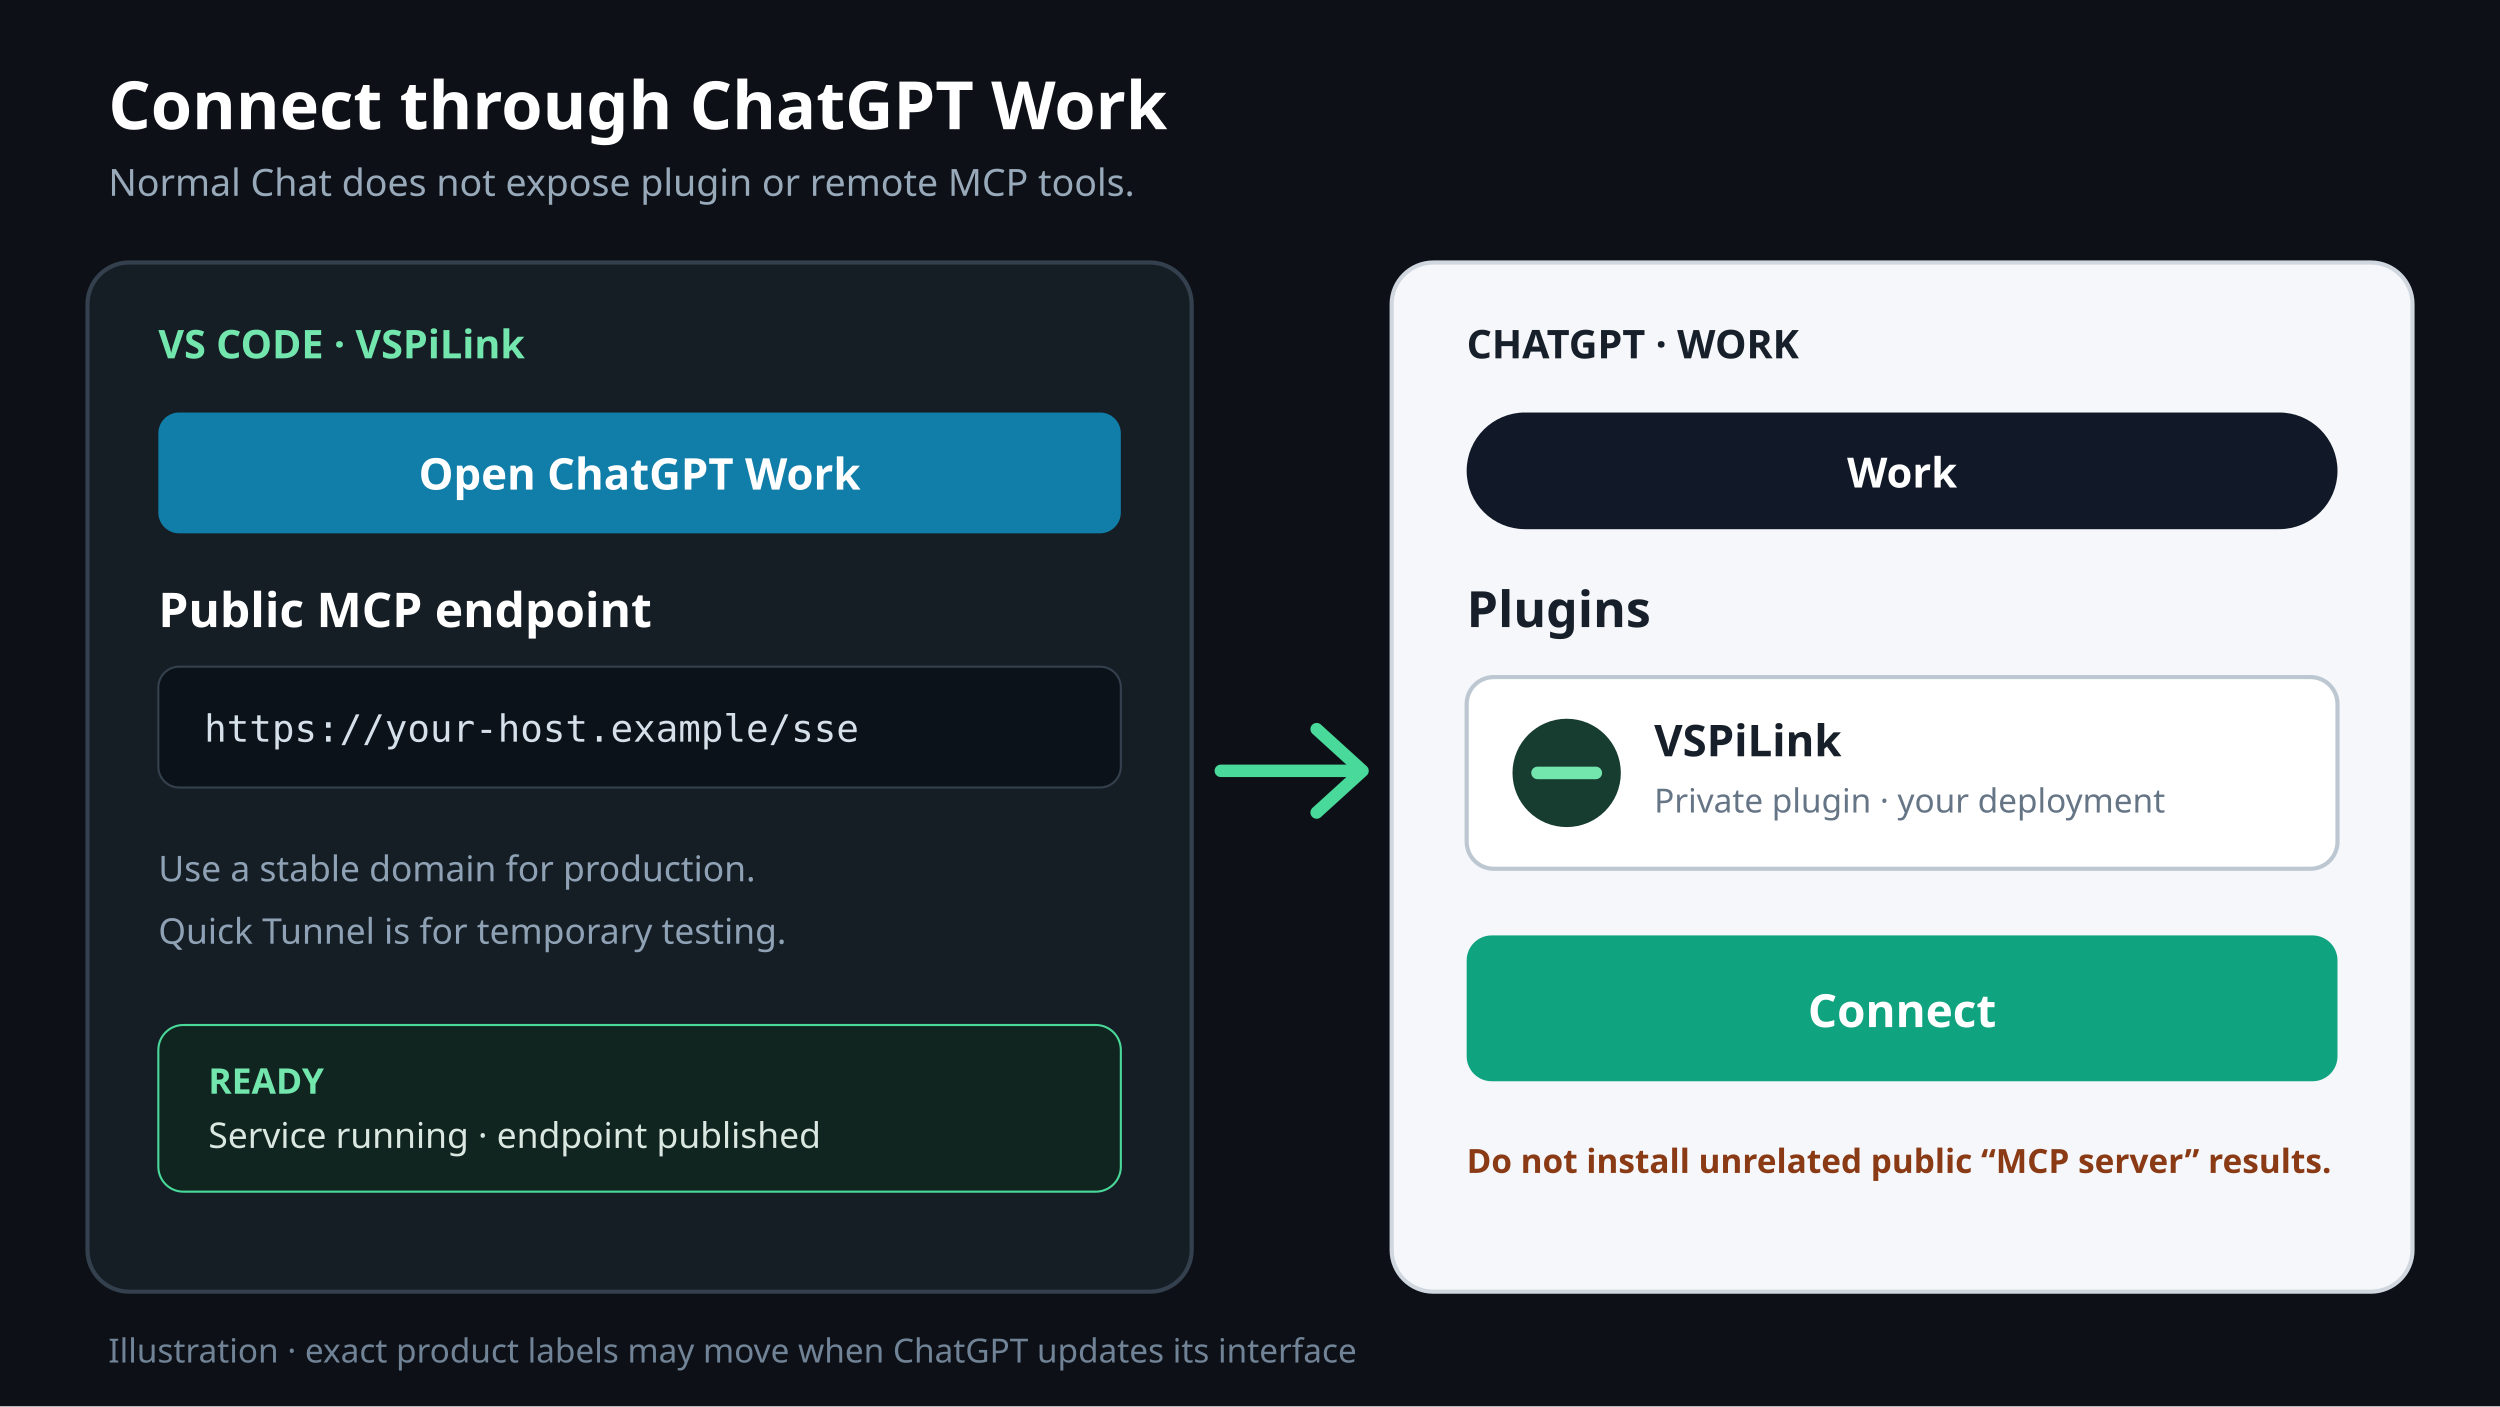
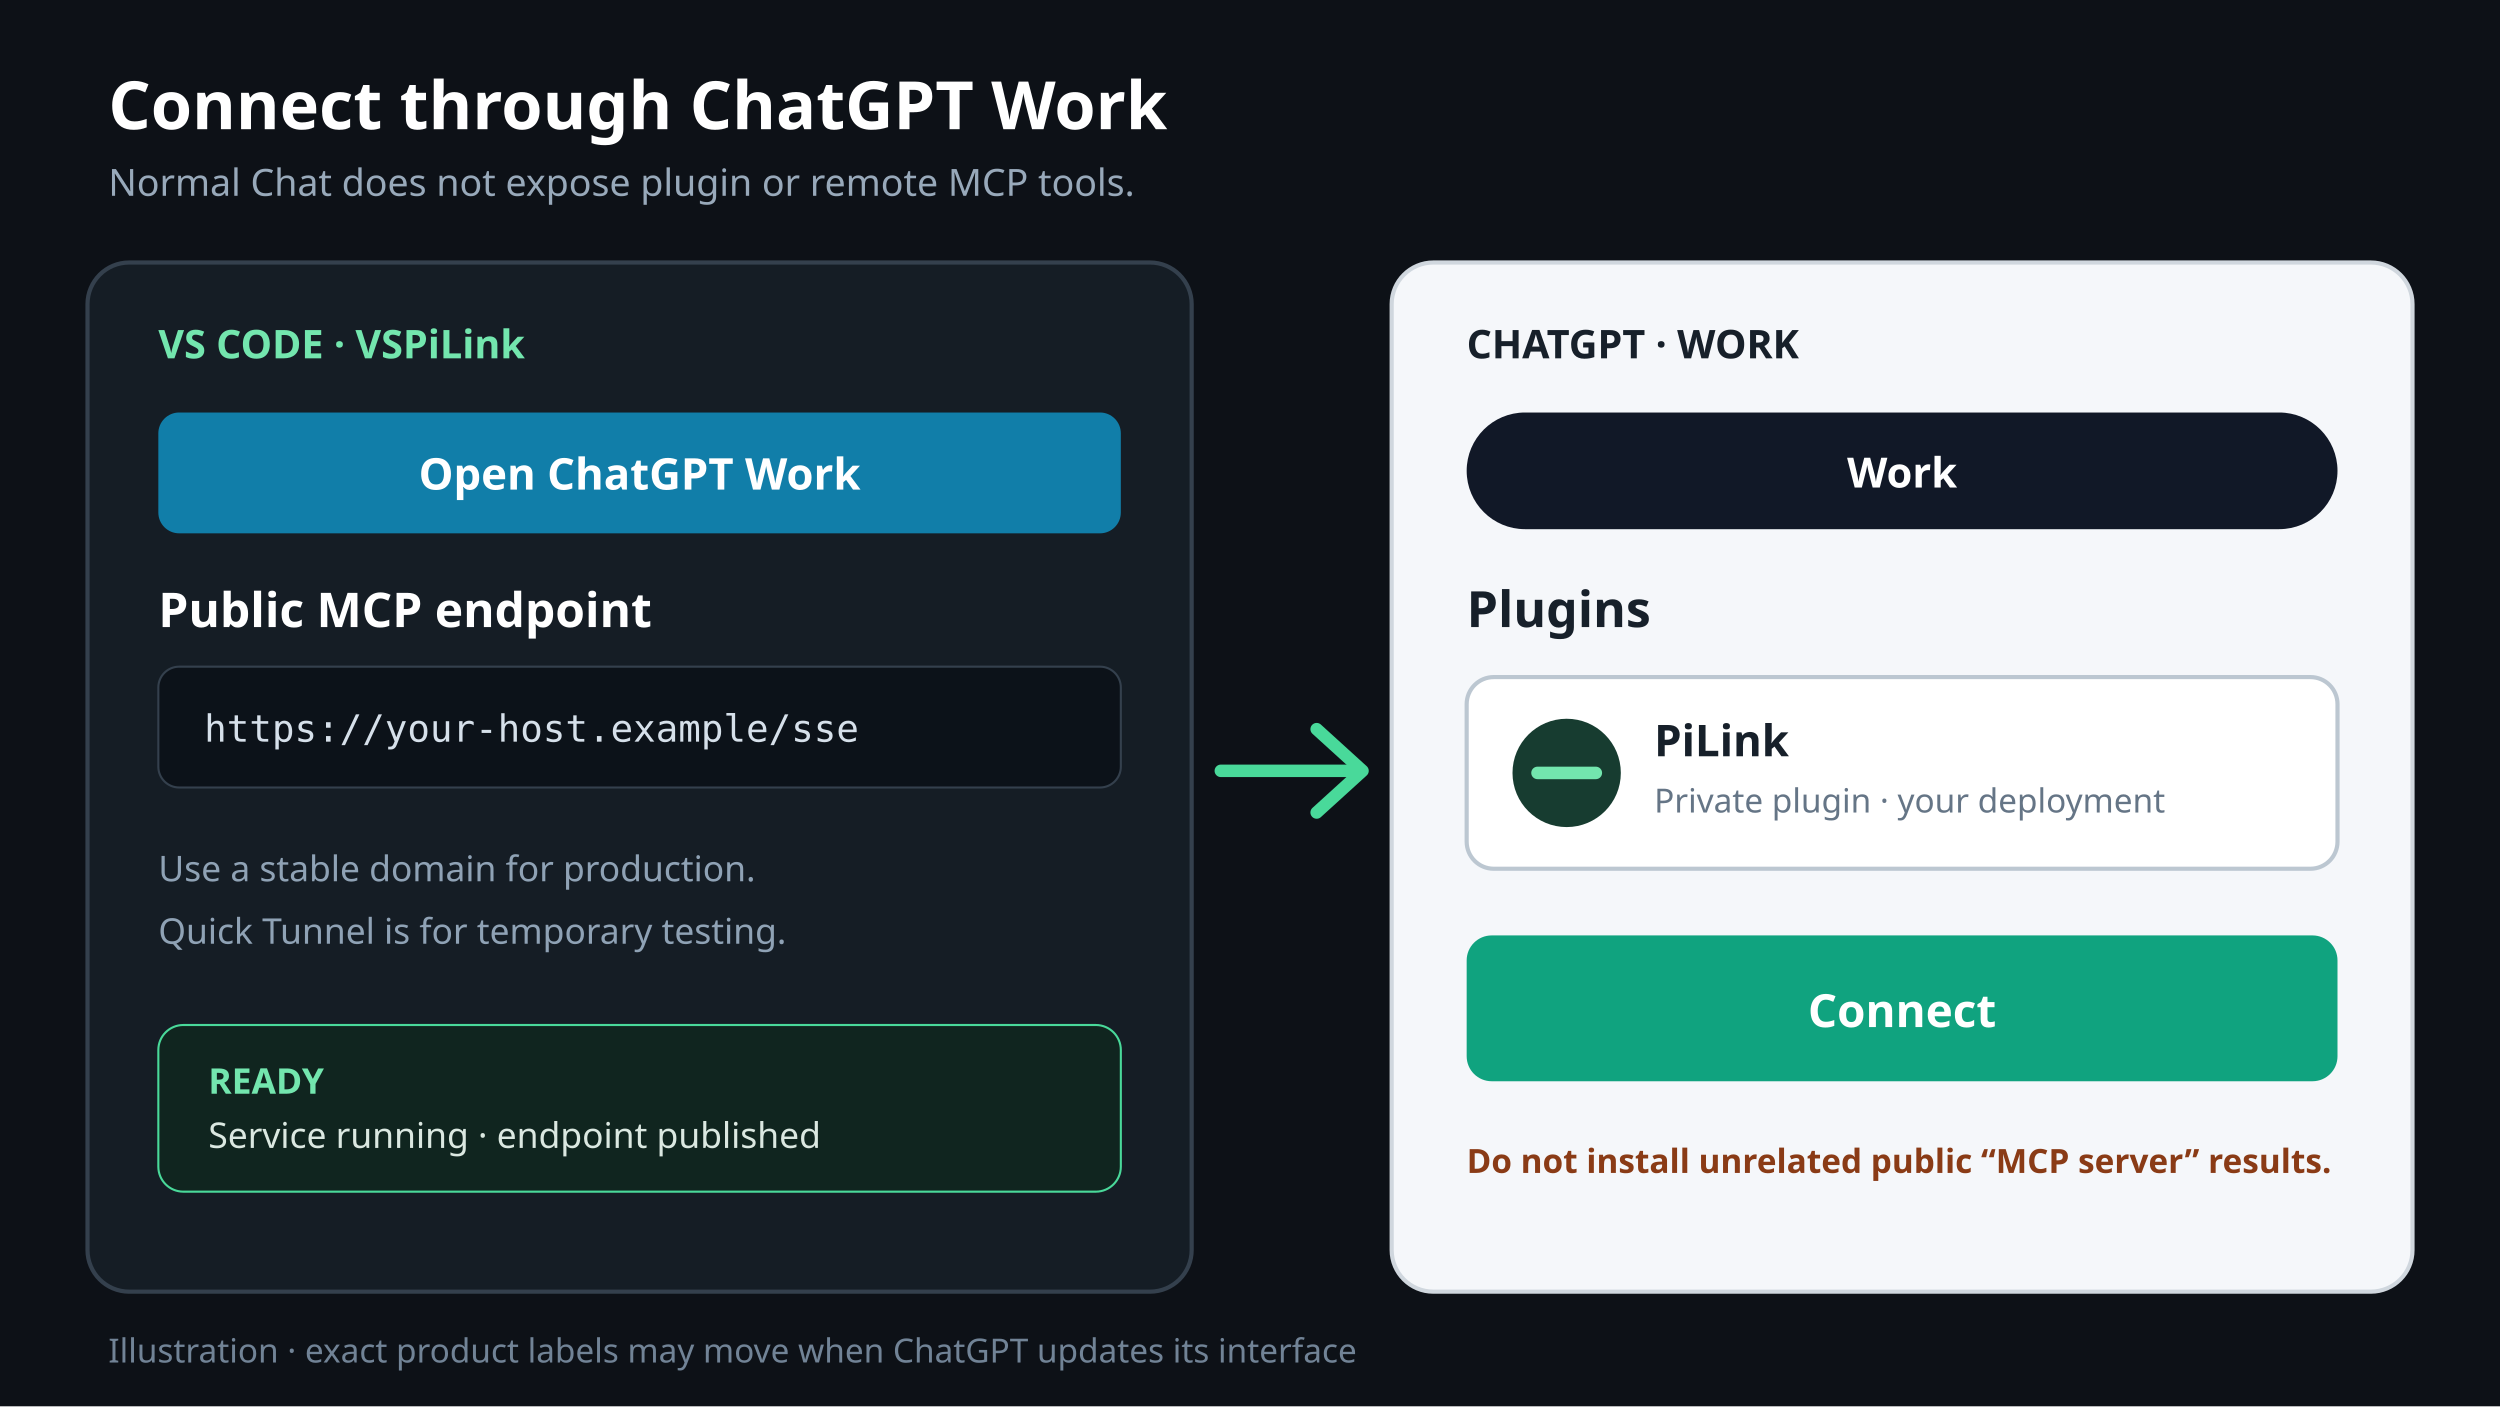
<svg xmlns="http://www.w3.org/2000/svg" viewBox="0 0 1200 675" role="img" aria-labelledby="title desc">
  <rect width="1200" height="675" fill="#0d1117" />
  <text x="52" y="62" fill="#ffffff" font-family="system-ui,sans-serif" font-size="32" font-weight="750">Connect through ChatGPT Work</text>
  <text x="52" y="94" fill="#98a9ba" font-family="system-ui,sans-serif" font-size="18">Normal Chat does not expose plugin or remote MCP tools.</text>
  <rect x="42" y="126" width="530" height="494" rx="20" fill="#151d25" stroke="#34404d" stroke-width="2" />
  <text x="76" y="172" fill="#73e6ae" font-family="system-ui,sans-serif" font-size="19" font-weight="700">VS CODE · VSPiLink</text>
  <rect x="76" y="198" width="462" height="58" rx="10" fill="#117ea9" />
  <text x="307" y="235" text-anchor="middle" fill="#fff" font-family="system-ui,sans-serif" font-size="21" font-weight="700">Open ChatGPT Work</text>
  <text x="76" y="301" fill="#fff" font-family="system-ui,sans-serif" font-size="23" font-weight="700">Public MCP endpoint</text>
  <rect x="76" y="320" width="462" height="58" rx="10" fill="#0c1219" stroke="#34404d" />
  <text x="98" y="356" fill="#d6e0ea" font-family="ui-monospace,monospace" font-size="18">https://your-host.example/sse</text>
  <text x="76" y="423" fill="#8fa2b5" font-family="system-ui,sans-serif" font-size="17">Use a stable domain for production.</text>
  <text x="76" y="453" fill="#8fa2b5" font-family="system-ui,sans-serif" font-size="17">Quick Tunnel is for temporary testing.</text>
  <rect x="76" y="492" width="462" height="80" rx="12" fill="#10251f" stroke="#49d99a" />
  <text x="100" y="525" fill="#73e6ae" font-family="system-ui,sans-serif" font-size="17" font-weight="700">READY</text>
  <text x="100" y="551" fill="#dbe8e1" font-family="system-ui,sans-serif" font-size="17">Service running · endpoint published</text>
  <path d="M586 370h62" stroke="#49d99a" stroke-width="6" stroke-linecap="round" />
  <path d="M632 350l22 20-22 20" fill="none" stroke="#49d99a" stroke-width="6" stroke-linecap="round" stroke-linejoin="round" />
  <rect x="668" y="126" width="490" height="494" rx="20" fill="#f5f7fa" stroke="#d0d7de" stroke-width="2" />
  <text x="704" y="172" fill="#17202a" font-family="system-ui,sans-serif" font-size="19" font-weight="700">CHATGPT · WORK</text>
  <rect x="704" y="198" width="418" height="56" rx="28" fill="#111827" />
  <text x="913" y="234" text-anchor="middle" fill="#fff" font-family="system-ui,sans-serif" font-size="20" font-weight="700">Work</text>
  <text x="704" y="301" fill="#17202a" font-family="system-ui,sans-serif" font-size="24" font-weight="700">Plugins</text>
  <rect x="704" y="325" width="418" height="92" rx="13" fill="#ffffff" stroke="#bcc7d1" stroke-width="2" />
  <circle cx="752" cy="371" r="26" fill="#173c30" />
  <path d="M738 371h28" stroke="#73e6ae" stroke-width="6" stroke-linecap="round" />
-   <text x="794" y="363" fill="#17202a" font-family="system-ui,sans-serif" font-size="21" font-weight="700">VSPiLink</text>
+   <text x="794" y="363" fill="#17202a" font-family="system-ui,sans-serif" font-size="21" font-weight="700">PiLink</text>
  <text x="794" y="390" fill="#657586" font-family="system-ui,sans-serif" font-size="16">Private plugin · your deployment</text>
  <rect x="704" y="449" width="418" height="70" rx="12" fill="#10a37f" />
  <text x="913" y="493" text-anchor="middle" fill="#fff" font-family="system-ui,sans-serif" font-size="22" font-weight="700">Connect</text>
  <text x="704" y="563" fill="#8a3b16" font-family="system-ui,sans-serif" font-size="16" font-weight="700">Do not install unrelated public “MCP server” results.</text>
  <text x="52" y="654" fill="#718396" font-family="system-ui,sans-serif" font-size="16">Illustration · exact product labels may move when ChatGPT updates its interface</text>
</svg>
